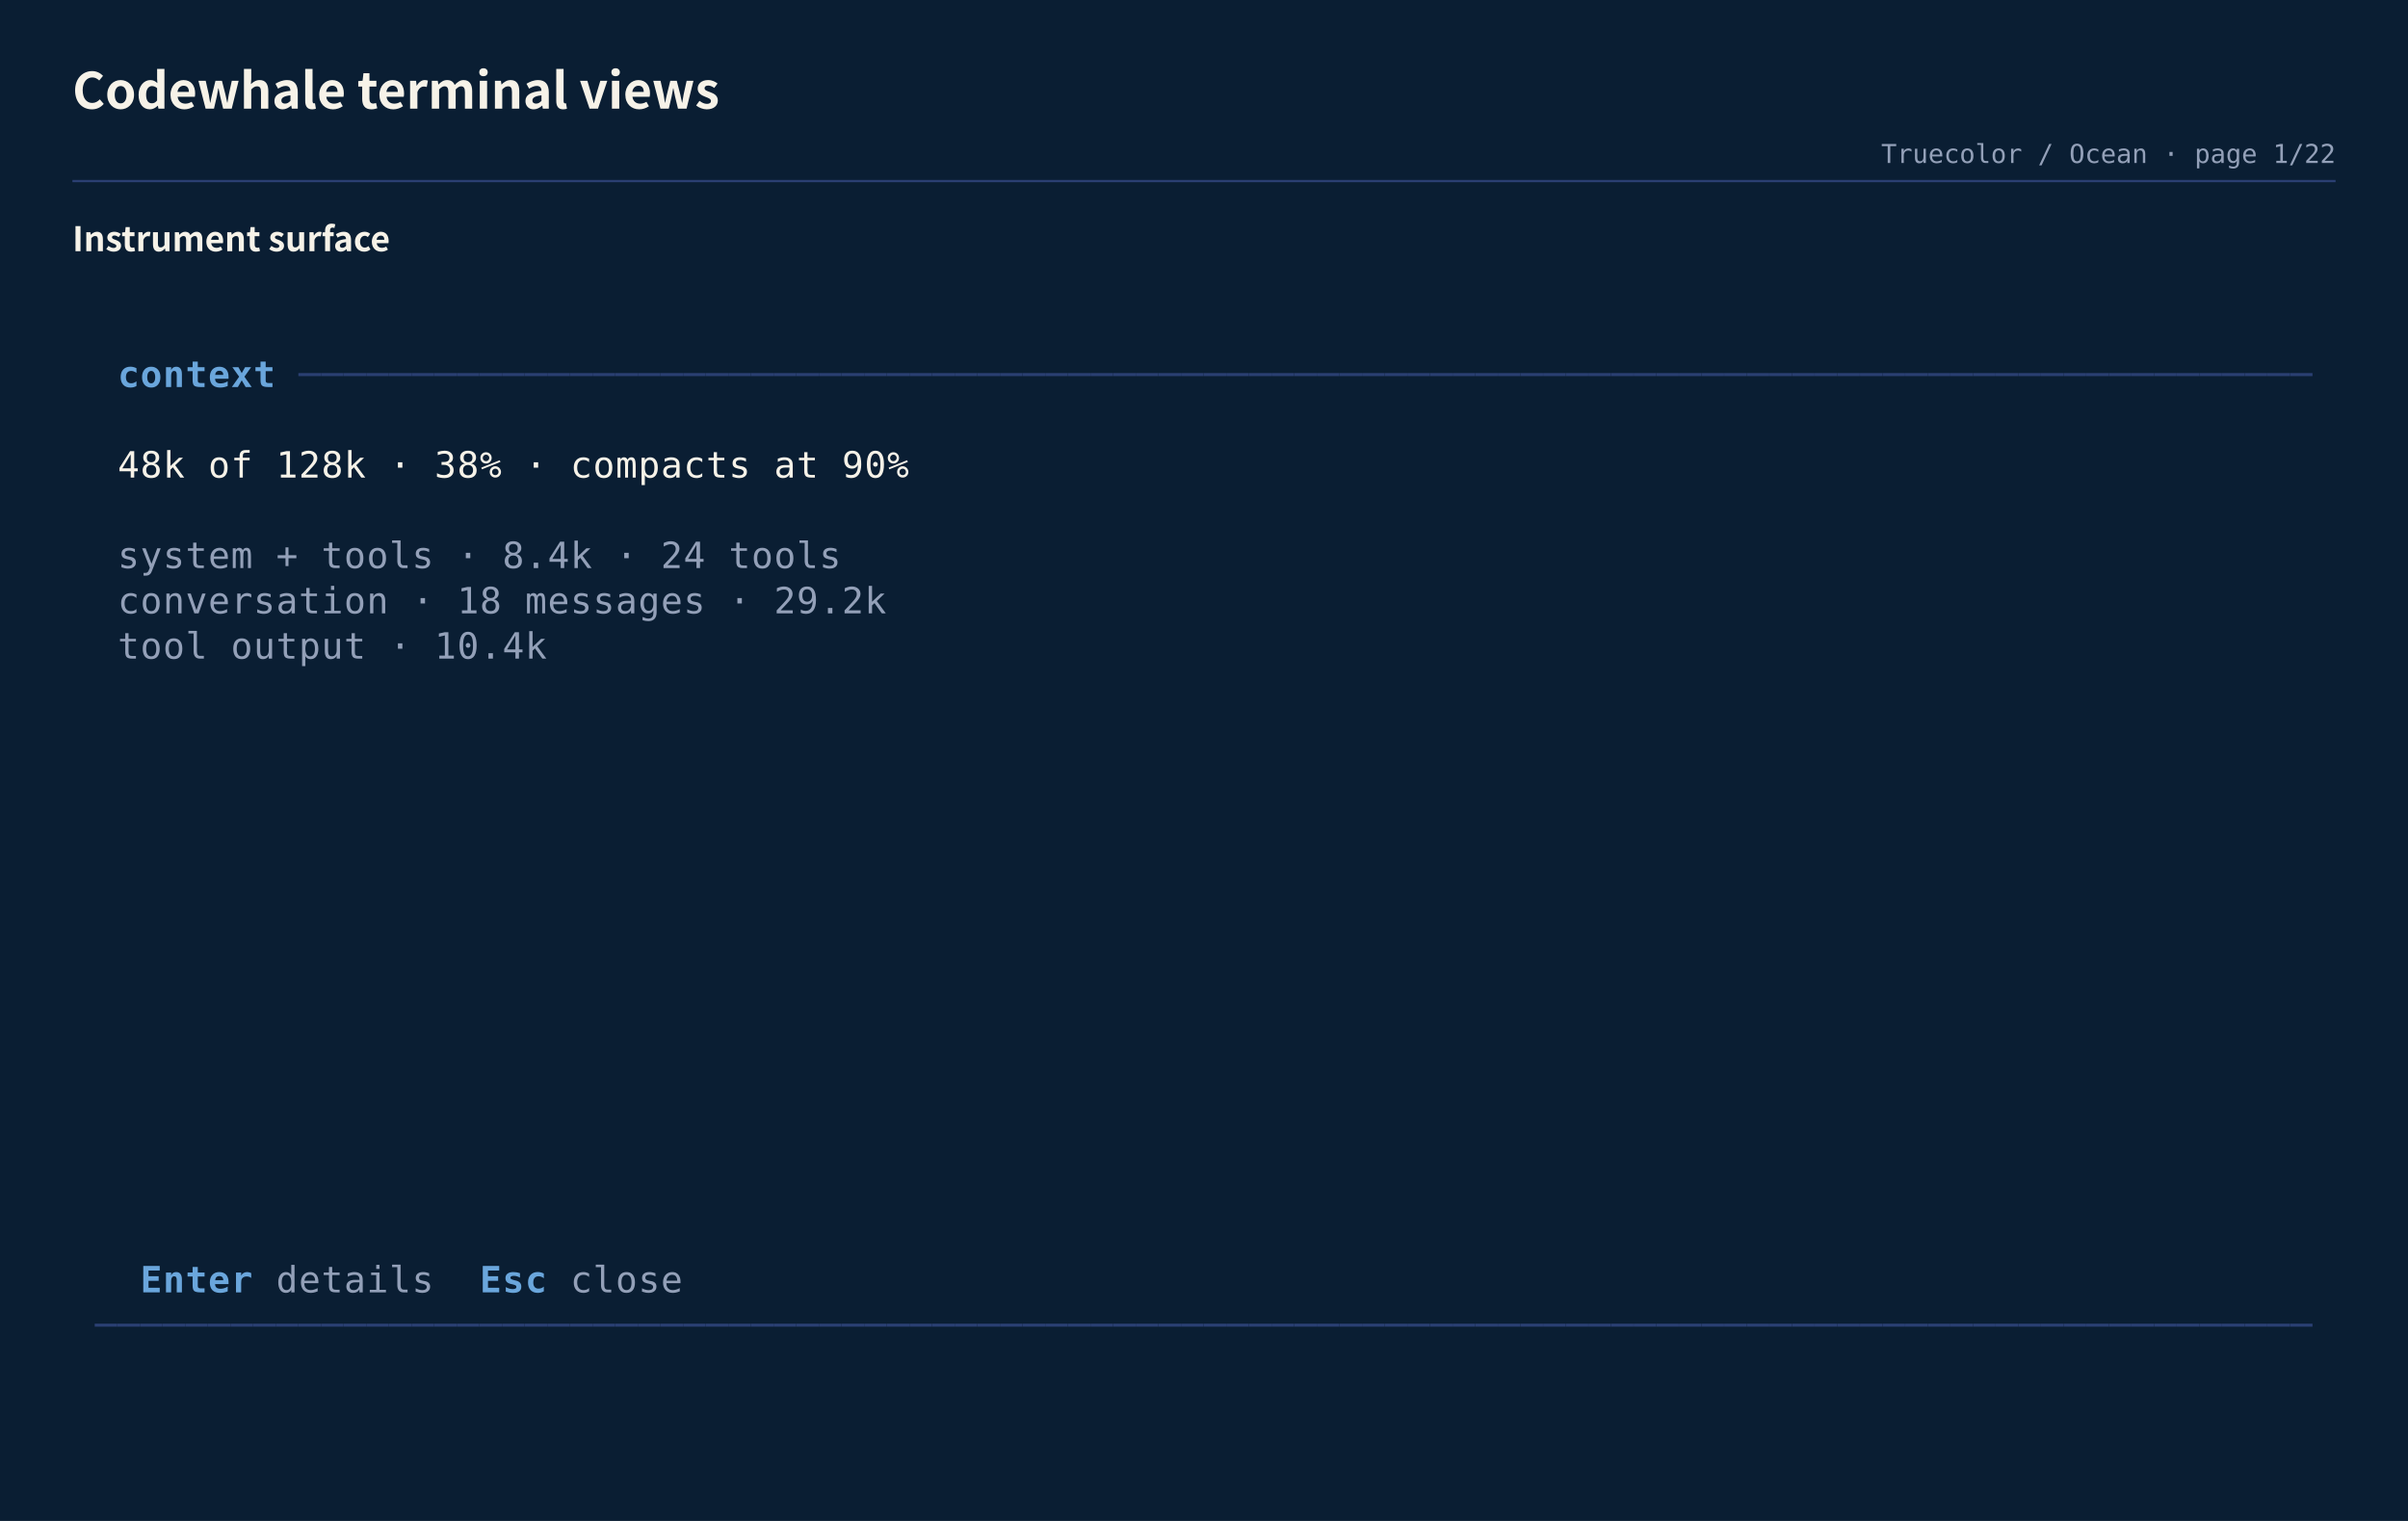
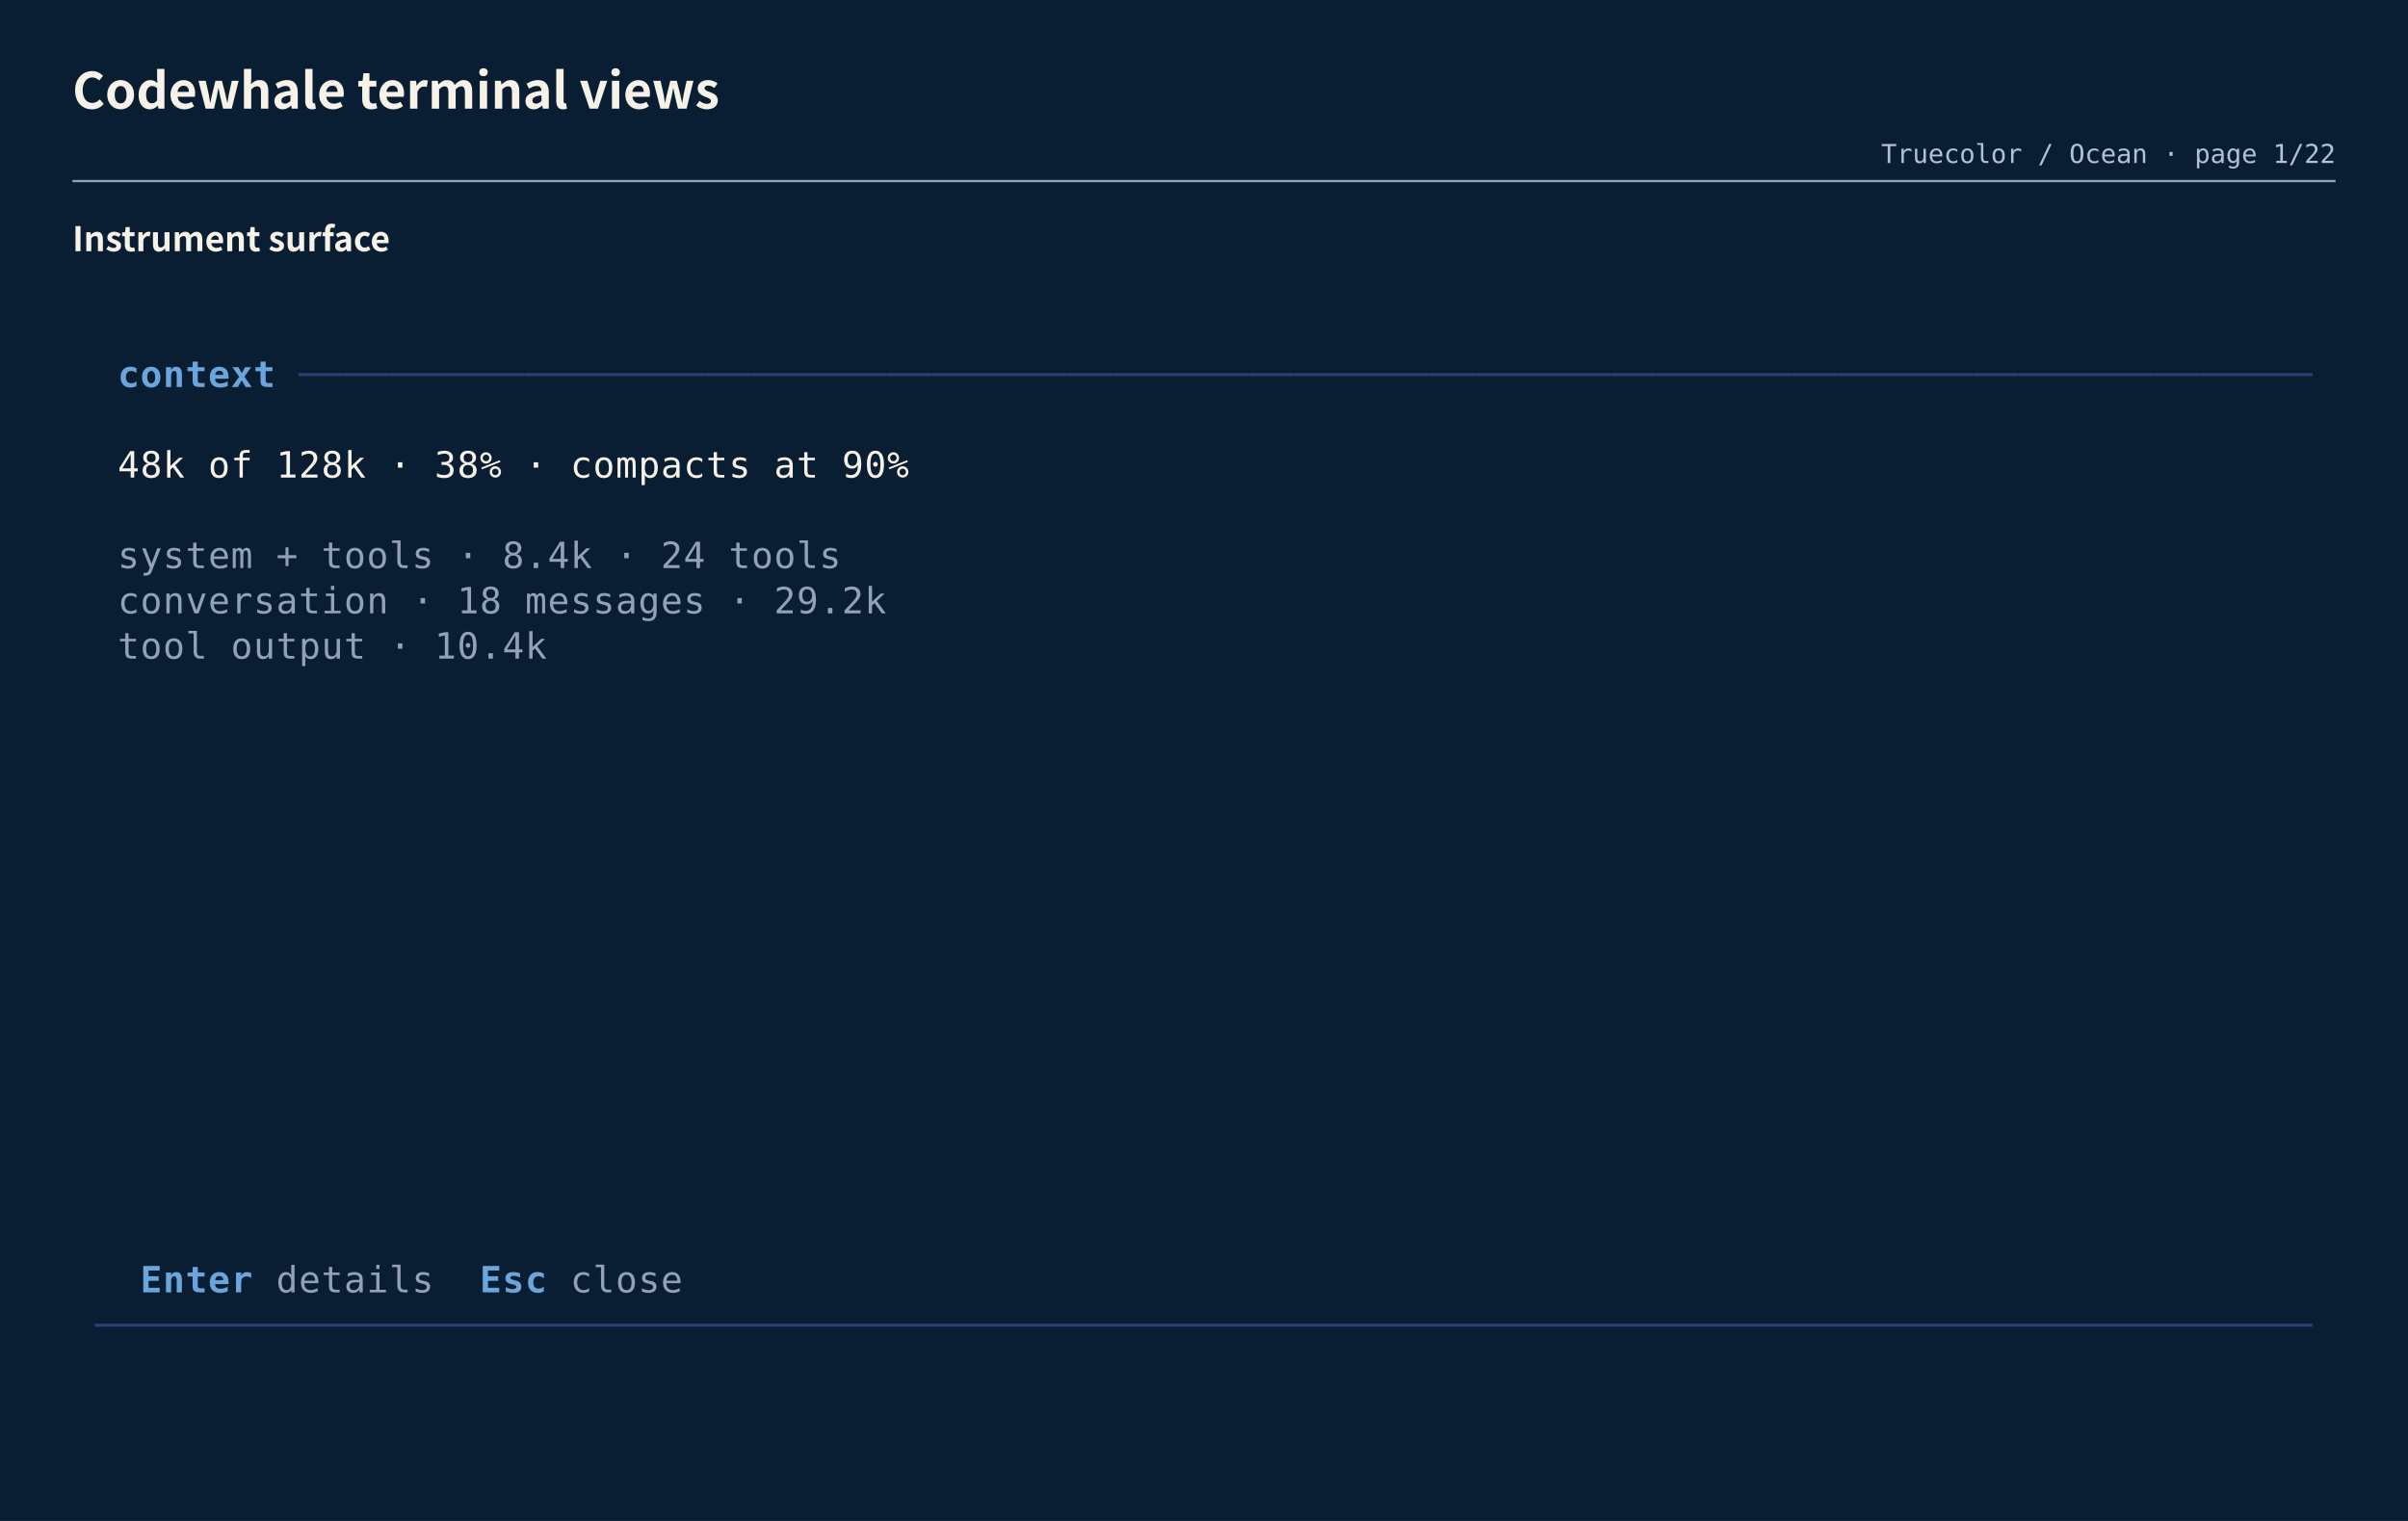
<svg xmlns="http://www.w3.org/2000/svg" width="1064" height="672" viewBox="0 0 1064 672" role="img" aria-labelledby="title desc">
  <rect width="100%" height="100%" fill="#0a1e33" />
  <text x="32" y="48" fill="#f6f2e8" font-family="'Geist Sans','PingFang SC','Hiragino Sans GB','Microsoft YaHei UI','Microsoft YaHei','Noto Sans CJK SC','Noto Sans SC','Source Han Sans SC',-apple-system,BlinkMacSystemFont,'Segoe UI',sans-serif" font-size="22" font-weight="600">Codewhale terminal views</text>
-   <text x="1032" y="72" fill="#93a0b8" font-family="'DejaVu Sans Mono','Cascadia Mono','SFMono-Regular',Consolas,'Liberation Mono',monospace" font-size="11.5" text-anchor="end">Truecolor / Ocean · page 1/22</text>
-   <path d="M32 80H1032" stroke="#2a3f72" stroke-width="1" />
+   <text x="1032" y="72" fill="#b6c0d4" font-family="'DejaVu Sans Mono','Cascadia Mono','SFMono-Regular',Consolas,'Liberation Mono',monospace" font-size="11.5" text-anchor="end">Truecolor / Ocean · page 1/22</text>
+   <path d="M32 80H1032" stroke="#93a0b8" stroke-width="1" />
  <g data-entry="instrument-surface">
    <text x="32" y="111" fill="#f6f2e8" font-family="'Geist Sans','PingFang SC','Hiragino Sans GB','Microsoft YaHei UI','Microsoft YaHei','Noto Sans CJK SC','Noto Sans SC','Source Han Sans SC',-apple-system,BlinkMacSystemFont,'Segoe UI',sans-serif" font-size="15" font-weight="600">Instrument surface</text>
    <svg width="1000" height="480" viewBox="0 0 1000 480" role="img" x="32" y="136">
      <rect width="100%" height="100%" fill="#0a1e33" />
      <g font-family="'DejaVu Sans Mono','Cascadia Mono','SFMono-Regular',Consolas,'Liberation Mono',monospace" font-size="16" xml:space="preserve">
        <text x="20" y="35" fill="#6aa6dc" textLength="10" lengthAdjust="spacingAndGlyphs" font-weight="700">c</text>
        <text x="30" y="35" fill="#6aa6dc" textLength="10" lengthAdjust="spacingAndGlyphs" font-weight="700">o</text>
        <text x="40" y="35" fill="#6aa6dc" textLength="10" lengthAdjust="spacingAndGlyphs" font-weight="700">n</text>
        <text x="50" y="35" fill="#6aa6dc" textLength="10" lengthAdjust="spacingAndGlyphs" font-weight="700">t</text>
        <text x="60" y="35" fill="#6aa6dc" textLength="10" lengthAdjust="spacingAndGlyphs" font-weight="700">e</text>
        <text x="70" y="35" fill="#6aa6dc" textLength="10" lengthAdjust="spacingAndGlyphs" font-weight="700">x</text>
        <text x="80" y="35" fill="#6aa6dc" textLength="10" lengthAdjust="spacingAndGlyphs" font-weight="700">t</text>
        <text x="100" y="35" fill="#2a3f72" textLength="10" lengthAdjust="spacingAndGlyphs">─</text>
        <text x="110" y="35" fill="#2a3f72" textLength="10" lengthAdjust="spacingAndGlyphs">─</text>
        <text x="120" y="35" fill="#2a3f72" textLength="10" lengthAdjust="spacingAndGlyphs">─</text>
        <text x="130" y="35" fill="#2a3f72" textLength="10" lengthAdjust="spacingAndGlyphs">─</text>
        <text x="140" y="35" fill="#2a3f72" textLength="10" lengthAdjust="spacingAndGlyphs">─</text>
        <text x="150" y="35" fill="#2a3f72" textLength="10" lengthAdjust="spacingAndGlyphs">─</text>
        <text x="160" y="35" fill="#2a3f72" textLength="10" lengthAdjust="spacingAndGlyphs">─</text>
        <text x="170" y="35" fill="#2a3f72" textLength="10" lengthAdjust="spacingAndGlyphs">─</text>
        <text x="180" y="35" fill="#2a3f72" textLength="10" lengthAdjust="spacingAndGlyphs">─</text>
        <text x="190" y="35" fill="#2a3f72" textLength="10" lengthAdjust="spacingAndGlyphs">─</text>
        <text x="200" y="35" fill="#2a3f72" textLength="10" lengthAdjust="spacingAndGlyphs">─</text>
        <text x="210" y="35" fill="#2a3f72" textLength="10" lengthAdjust="spacingAndGlyphs">─</text>
        <text x="220" y="35" fill="#2a3f72" textLength="10" lengthAdjust="spacingAndGlyphs">─</text>
        <text x="230" y="35" fill="#2a3f72" textLength="10" lengthAdjust="spacingAndGlyphs">─</text>
        <text x="240" y="35" fill="#2a3f72" textLength="10" lengthAdjust="spacingAndGlyphs">─</text>
        <text x="250" y="35" fill="#2a3f72" textLength="10" lengthAdjust="spacingAndGlyphs">─</text>
        <text x="260" y="35" fill="#2a3f72" textLength="10" lengthAdjust="spacingAndGlyphs">─</text>
        <text x="270" y="35" fill="#2a3f72" textLength="10" lengthAdjust="spacingAndGlyphs">─</text>
        <text x="280" y="35" fill="#2a3f72" textLength="10" lengthAdjust="spacingAndGlyphs">─</text>
        <text x="290" y="35" fill="#2a3f72" textLength="10" lengthAdjust="spacingAndGlyphs">─</text>
        <text x="300" y="35" fill="#2a3f72" textLength="10" lengthAdjust="spacingAndGlyphs">─</text>
        <text x="310" y="35" fill="#2a3f72" textLength="10" lengthAdjust="spacingAndGlyphs">─</text>
        <text x="320" y="35" fill="#2a3f72" textLength="10" lengthAdjust="spacingAndGlyphs">─</text>
        <text x="330" y="35" fill="#2a3f72" textLength="10" lengthAdjust="spacingAndGlyphs">─</text>
        <text x="340" y="35" fill="#2a3f72" textLength="10" lengthAdjust="spacingAndGlyphs">─</text>
        <text x="350" y="35" fill="#2a3f72" textLength="10" lengthAdjust="spacingAndGlyphs">─</text>
        <text x="360" y="35" fill="#2a3f72" textLength="10" lengthAdjust="spacingAndGlyphs">─</text>
        <text x="370" y="35" fill="#2a3f72" textLength="10" lengthAdjust="spacingAndGlyphs">─</text>
        <text x="380" y="35" fill="#2a3f72" textLength="10" lengthAdjust="spacingAndGlyphs">─</text>
        <text x="390" y="35" fill="#2a3f72" textLength="10" lengthAdjust="spacingAndGlyphs">─</text>
        <text x="400" y="35" fill="#2a3f72" textLength="10" lengthAdjust="spacingAndGlyphs">─</text>
        <text x="410" y="35" fill="#2a3f72" textLength="10" lengthAdjust="spacingAndGlyphs">─</text>
        <text x="420" y="35" fill="#2a3f72" textLength="10" lengthAdjust="spacingAndGlyphs">─</text>
        <text x="430" y="35" fill="#2a3f72" textLength="10" lengthAdjust="spacingAndGlyphs">─</text>
        <text x="440" y="35" fill="#2a3f72" textLength="10" lengthAdjust="spacingAndGlyphs">─</text>
        <text x="450" y="35" fill="#2a3f72" textLength="10" lengthAdjust="spacingAndGlyphs">─</text>
        <text x="460" y="35" fill="#2a3f72" textLength="10" lengthAdjust="spacingAndGlyphs">─</text>
        <text x="470" y="35" fill="#2a3f72" textLength="10" lengthAdjust="spacingAndGlyphs">─</text>
        <text x="480" y="35" fill="#2a3f72" textLength="10" lengthAdjust="spacingAndGlyphs">─</text>
        <text x="490" y="35" fill="#2a3f72" textLength="10" lengthAdjust="spacingAndGlyphs">─</text>
        <text x="500" y="35" fill="#2a3f72" textLength="10" lengthAdjust="spacingAndGlyphs">─</text>
        <text x="510" y="35" fill="#2a3f72" textLength="10" lengthAdjust="spacingAndGlyphs">─</text>
        <text x="520" y="35" fill="#2a3f72" textLength="10" lengthAdjust="spacingAndGlyphs">─</text>
        <text x="530" y="35" fill="#2a3f72" textLength="10" lengthAdjust="spacingAndGlyphs">─</text>
        <text x="540" y="35" fill="#2a3f72" textLength="10" lengthAdjust="spacingAndGlyphs">─</text>
        <text x="550" y="35" fill="#2a3f72" textLength="10" lengthAdjust="spacingAndGlyphs">─</text>
        <text x="560" y="35" fill="#2a3f72" textLength="10" lengthAdjust="spacingAndGlyphs">─</text>
        <text x="570" y="35" fill="#2a3f72" textLength="10" lengthAdjust="spacingAndGlyphs">─</text>
        <text x="580" y="35" fill="#2a3f72" textLength="10" lengthAdjust="spacingAndGlyphs">─</text>
        <text x="590" y="35" fill="#2a3f72" textLength="10" lengthAdjust="spacingAndGlyphs">─</text>
        <text x="600" y="35" fill="#2a3f72" textLength="10" lengthAdjust="spacingAndGlyphs">─</text>
        <text x="610" y="35" fill="#2a3f72" textLength="10" lengthAdjust="spacingAndGlyphs">─</text>
        <text x="620" y="35" fill="#2a3f72" textLength="10" lengthAdjust="spacingAndGlyphs">─</text>
        <text x="630" y="35" fill="#2a3f72" textLength="10" lengthAdjust="spacingAndGlyphs">─</text>
        <text x="640" y="35" fill="#2a3f72" textLength="10" lengthAdjust="spacingAndGlyphs">─</text>
        <text x="650" y="35" fill="#2a3f72" textLength="10" lengthAdjust="spacingAndGlyphs">─</text>
        <text x="660" y="35" fill="#2a3f72" textLength="10" lengthAdjust="spacingAndGlyphs">─</text>
        <text x="670" y="35" fill="#2a3f72" textLength="10" lengthAdjust="spacingAndGlyphs">─</text>
        <text x="680" y="35" fill="#2a3f72" textLength="10" lengthAdjust="spacingAndGlyphs">─</text>
        <text x="690" y="35" fill="#2a3f72" textLength="10" lengthAdjust="spacingAndGlyphs">─</text>
        <text x="700" y="35" fill="#2a3f72" textLength="10" lengthAdjust="spacingAndGlyphs">─</text>
        <text x="710" y="35" fill="#2a3f72" textLength="10" lengthAdjust="spacingAndGlyphs">─</text>
        <text x="720" y="35" fill="#2a3f72" textLength="10" lengthAdjust="spacingAndGlyphs">─</text>
        <text x="730" y="35" fill="#2a3f72" textLength="10" lengthAdjust="spacingAndGlyphs">─</text>
        <text x="740" y="35" fill="#2a3f72" textLength="10" lengthAdjust="spacingAndGlyphs">─</text>
        <text x="750" y="35" fill="#2a3f72" textLength="10" lengthAdjust="spacingAndGlyphs">─</text>
        <text x="760" y="35" fill="#2a3f72" textLength="10" lengthAdjust="spacingAndGlyphs">─</text>
        <text x="770" y="35" fill="#2a3f72" textLength="10" lengthAdjust="spacingAndGlyphs">─</text>
        <text x="780" y="35" fill="#2a3f72" textLength="10" lengthAdjust="spacingAndGlyphs">─</text>
        <text x="790" y="35" fill="#2a3f72" textLength="10" lengthAdjust="spacingAndGlyphs">─</text>
        <text x="800" y="35" fill="#2a3f72" textLength="10" lengthAdjust="spacingAndGlyphs">─</text>
        <text x="810" y="35" fill="#2a3f72" textLength="10" lengthAdjust="spacingAndGlyphs">─</text>
        <text x="820" y="35" fill="#2a3f72" textLength="10" lengthAdjust="spacingAndGlyphs">─</text>
        <text x="830" y="35" fill="#2a3f72" textLength="10" lengthAdjust="spacingAndGlyphs">─</text>
        <text x="840" y="35" fill="#2a3f72" textLength="10" lengthAdjust="spacingAndGlyphs">─</text>
        <text x="850" y="35" fill="#2a3f72" textLength="10" lengthAdjust="spacingAndGlyphs">─</text>
        <text x="860" y="35" fill="#2a3f72" textLength="10" lengthAdjust="spacingAndGlyphs">─</text>
        <text x="870" y="35" fill="#2a3f72" textLength="10" lengthAdjust="spacingAndGlyphs">─</text>
        <text x="880" y="35" fill="#2a3f72" textLength="10" lengthAdjust="spacingAndGlyphs">─</text>
        <text x="890" y="35" fill="#2a3f72" textLength="10" lengthAdjust="spacingAndGlyphs">─</text>
        <text x="900" y="35" fill="#2a3f72" textLength="10" lengthAdjust="spacingAndGlyphs">─</text>
        <text x="910" y="35" fill="#2a3f72" textLength="10" lengthAdjust="spacingAndGlyphs">─</text>
        <text x="920" y="35" fill="#2a3f72" textLength="10" lengthAdjust="spacingAndGlyphs">─</text>
        <text x="930" y="35" fill="#2a3f72" textLength="10" lengthAdjust="spacingAndGlyphs">─</text>
        <text x="940" y="35" fill="#2a3f72" textLength="10" lengthAdjust="spacingAndGlyphs">─</text>
        <text x="950" y="35" fill="#2a3f72" textLength="10" lengthAdjust="spacingAndGlyphs">─</text>
        <text x="960" y="35" fill="#2a3f72" textLength="10" lengthAdjust="spacingAndGlyphs">─</text>
        <text x="970" y="35" fill="#2a3f72" textLength="10" lengthAdjust="spacingAndGlyphs">─</text>
        <text x="980" y="35" fill="#2a3f72" textLength="10" lengthAdjust="spacingAndGlyphs">─</text>
        <text x="20" y="75" fill="#f6f2e8" textLength="10" lengthAdjust="spacingAndGlyphs">4</text>
        <text x="30" y="75" fill="#f6f2e8" textLength="10" lengthAdjust="spacingAndGlyphs">8</text>
        <text x="40" y="75" fill="#f6f2e8" textLength="10" lengthAdjust="spacingAndGlyphs">k</text>
        <text x="60" y="75" fill="#f6f2e8" textLength="10" lengthAdjust="spacingAndGlyphs">o</text>
        <text x="70" y="75" fill="#f6f2e8" textLength="10" lengthAdjust="spacingAndGlyphs">f</text>
        <text x="90" y="75" fill="#f6f2e8" textLength="10" lengthAdjust="spacingAndGlyphs">1</text>
        <text x="100" y="75" fill="#f6f2e8" textLength="10" lengthAdjust="spacingAndGlyphs">2</text>
        <text x="110" y="75" fill="#f6f2e8" textLength="10" lengthAdjust="spacingAndGlyphs">8</text>
        <text x="120" y="75" fill="#f6f2e8" textLength="10" lengthAdjust="spacingAndGlyphs">k</text>
        <text x="140" y="75" fill="#f6f2e8" textLength="10" lengthAdjust="spacingAndGlyphs">·</text>
        <text x="160" y="75" fill="#f6f2e8" textLength="10" lengthAdjust="spacingAndGlyphs">3</text>
        <text x="170" y="75" fill="#f6f2e8" textLength="10" lengthAdjust="spacingAndGlyphs">8</text>
        <text x="180" y="75" fill="#f6f2e8" textLength="10" lengthAdjust="spacingAndGlyphs">%</text>
        <text x="200" y="75" fill="#f6f2e8" textLength="10" lengthAdjust="spacingAndGlyphs">·</text>
        <text x="220" y="75" fill="#f6f2e8" textLength="10" lengthAdjust="spacingAndGlyphs">c</text>
        <text x="230" y="75" fill="#f6f2e8" textLength="10" lengthAdjust="spacingAndGlyphs">o</text>
        <text x="240" y="75" fill="#f6f2e8" textLength="10" lengthAdjust="spacingAndGlyphs">m</text>
        <text x="250" y="75" fill="#f6f2e8" textLength="10" lengthAdjust="spacingAndGlyphs">p</text>
        <text x="260" y="75" fill="#f6f2e8" textLength="10" lengthAdjust="spacingAndGlyphs">a</text>
        <text x="270" y="75" fill="#f6f2e8" textLength="10" lengthAdjust="spacingAndGlyphs">c</text>
        <text x="280" y="75" fill="#f6f2e8" textLength="10" lengthAdjust="spacingAndGlyphs">t</text>
        <text x="290" y="75" fill="#f6f2e8" textLength="10" lengthAdjust="spacingAndGlyphs">s</text>
        <text x="310" y="75" fill="#f6f2e8" textLength="10" lengthAdjust="spacingAndGlyphs">a</text>
        <text x="320" y="75" fill="#f6f2e8" textLength="10" lengthAdjust="spacingAndGlyphs">t</text>
        <text x="340" y="75" fill="#f6f2e8" textLength="10" lengthAdjust="spacingAndGlyphs">9</text>
        <text x="350" y="75" fill="#f6f2e8" textLength="10" lengthAdjust="spacingAndGlyphs">0</text>
        <text x="360" y="75" fill="#f6f2e8" textLength="10" lengthAdjust="spacingAndGlyphs">%</text>
        <text x="20" y="115" fill="#93a0b8" textLength="10" lengthAdjust="spacingAndGlyphs">s</text>
        <text x="30" y="115" fill="#93a0b8" textLength="10" lengthAdjust="spacingAndGlyphs">y</text>
        <text x="40" y="115" fill="#93a0b8" textLength="10" lengthAdjust="spacingAndGlyphs">s</text>
        <text x="50" y="115" fill="#93a0b8" textLength="10" lengthAdjust="spacingAndGlyphs">t</text>
        <text x="60" y="115" fill="#93a0b8" textLength="10" lengthAdjust="spacingAndGlyphs">e</text>
        <text x="70" y="115" fill="#93a0b8" textLength="10" lengthAdjust="spacingAndGlyphs">m</text>
        <text x="90" y="115" fill="#93a0b8" textLength="10" lengthAdjust="spacingAndGlyphs">+</text>
        <text x="110" y="115" fill="#93a0b8" textLength="10" lengthAdjust="spacingAndGlyphs">t</text>
        <text x="120" y="115" fill="#93a0b8" textLength="10" lengthAdjust="spacingAndGlyphs">o</text>
        <text x="130" y="115" fill="#93a0b8" textLength="10" lengthAdjust="spacingAndGlyphs">o</text>
        <text x="140" y="115" fill="#93a0b8" textLength="10" lengthAdjust="spacingAndGlyphs">l</text>
        <text x="150" y="115" fill="#93a0b8" textLength="10" lengthAdjust="spacingAndGlyphs">s</text>
        <text x="170" y="115" fill="#93a0b8" textLength="10" lengthAdjust="spacingAndGlyphs">·</text>
        <text x="190" y="115" fill="#93a0b8" textLength="10" lengthAdjust="spacingAndGlyphs">8</text>
        <text x="200" y="115" fill="#93a0b8" textLength="10" lengthAdjust="spacingAndGlyphs">.</text>
        <text x="210" y="115" fill="#93a0b8" textLength="10" lengthAdjust="spacingAndGlyphs">4</text>
        <text x="220" y="115" fill="#93a0b8" textLength="10" lengthAdjust="spacingAndGlyphs">k</text>
        <text x="240" y="115" fill="#93a0b8" textLength="10" lengthAdjust="spacingAndGlyphs">·</text>
        <text x="260" y="115" fill="#93a0b8" textLength="10" lengthAdjust="spacingAndGlyphs">2</text>
        <text x="270" y="115" fill="#93a0b8" textLength="10" lengthAdjust="spacingAndGlyphs">4</text>
        <text x="290" y="115" fill="#93a0b8" textLength="10" lengthAdjust="spacingAndGlyphs">t</text>
        <text x="300" y="115" fill="#93a0b8" textLength="10" lengthAdjust="spacingAndGlyphs">o</text>
        <text x="310" y="115" fill="#93a0b8" textLength="10" lengthAdjust="spacingAndGlyphs">o</text>
        <text x="320" y="115" fill="#93a0b8" textLength="10" lengthAdjust="spacingAndGlyphs">l</text>
        <text x="330" y="115" fill="#93a0b8" textLength="10" lengthAdjust="spacingAndGlyphs">s</text>
        <text x="20" y="135" fill="#93a0b8" textLength="10" lengthAdjust="spacingAndGlyphs">c</text>
        <text x="30" y="135" fill="#93a0b8" textLength="10" lengthAdjust="spacingAndGlyphs">o</text>
        <text x="40" y="135" fill="#93a0b8" textLength="10" lengthAdjust="spacingAndGlyphs">n</text>
        <text x="50" y="135" fill="#93a0b8" textLength="10" lengthAdjust="spacingAndGlyphs">v</text>
        <text x="60" y="135" fill="#93a0b8" textLength="10" lengthAdjust="spacingAndGlyphs">e</text>
        <text x="70" y="135" fill="#93a0b8" textLength="10" lengthAdjust="spacingAndGlyphs">r</text>
        <text x="80" y="135" fill="#93a0b8" textLength="10" lengthAdjust="spacingAndGlyphs">s</text>
        <text x="90" y="135" fill="#93a0b8" textLength="10" lengthAdjust="spacingAndGlyphs">a</text>
        <text x="100" y="135" fill="#93a0b8" textLength="10" lengthAdjust="spacingAndGlyphs">t</text>
        <text x="110" y="135" fill="#93a0b8" textLength="10" lengthAdjust="spacingAndGlyphs">i</text>
        <text x="120" y="135" fill="#93a0b8" textLength="10" lengthAdjust="spacingAndGlyphs">o</text>
        <text x="130" y="135" fill="#93a0b8" textLength="10" lengthAdjust="spacingAndGlyphs">n</text>
        <text x="150" y="135" fill="#93a0b8" textLength="10" lengthAdjust="spacingAndGlyphs">·</text>
        <text x="170" y="135" fill="#93a0b8" textLength="10" lengthAdjust="spacingAndGlyphs">1</text>
        <text x="180" y="135" fill="#93a0b8" textLength="10" lengthAdjust="spacingAndGlyphs">8</text>
        <text x="200" y="135" fill="#93a0b8" textLength="10" lengthAdjust="spacingAndGlyphs">m</text>
        <text x="210" y="135" fill="#93a0b8" textLength="10" lengthAdjust="spacingAndGlyphs">e</text>
        <text x="220" y="135" fill="#93a0b8" textLength="10" lengthAdjust="spacingAndGlyphs">s</text>
        <text x="230" y="135" fill="#93a0b8" textLength="10" lengthAdjust="spacingAndGlyphs">s</text>
        <text x="240" y="135" fill="#93a0b8" textLength="10" lengthAdjust="spacingAndGlyphs">a</text>
        <text x="250" y="135" fill="#93a0b8" textLength="10" lengthAdjust="spacingAndGlyphs">g</text>
        <text x="260" y="135" fill="#93a0b8" textLength="10" lengthAdjust="spacingAndGlyphs">e</text>
        <text x="270" y="135" fill="#93a0b8" textLength="10" lengthAdjust="spacingAndGlyphs">s</text>
        <text x="290" y="135" fill="#93a0b8" textLength="10" lengthAdjust="spacingAndGlyphs">·</text>
        <text x="310" y="135" fill="#93a0b8" textLength="10" lengthAdjust="spacingAndGlyphs">2</text>
        <text x="320" y="135" fill="#93a0b8" textLength="10" lengthAdjust="spacingAndGlyphs">9</text>
        <text x="330" y="135" fill="#93a0b8" textLength="10" lengthAdjust="spacingAndGlyphs">.</text>
        <text x="340" y="135" fill="#93a0b8" textLength="10" lengthAdjust="spacingAndGlyphs">2</text>
        <text x="350" y="135" fill="#93a0b8" textLength="10" lengthAdjust="spacingAndGlyphs">k</text>
        <text x="20" y="155" fill="#93a0b8" textLength="10" lengthAdjust="spacingAndGlyphs">t</text>
        <text x="30" y="155" fill="#93a0b8" textLength="10" lengthAdjust="spacingAndGlyphs">o</text>
        <text x="40" y="155" fill="#93a0b8" textLength="10" lengthAdjust="spacingAndGlyphs">o</text>
        <text x="50" y="155" fill="#93a0b8" textLength="10" lengthAdjust="spacingAndGlyphs">l</text>
        <text x="70" y="155" fill="#93a0b8" textLength="10" lengthAdjust="spacingAndGlyphs">o</text>
        <text x="80" y="155" fill="#93a0b8" textLength="10" lengthAdjust="spacingAndGlyphs">u</text>
        <text x="90" y="155" fill="#93a0b8" textLength="10" lengthAdjust="spacingAndGlyphs">t</text>
        <text x="100" y="155" fill="#93a0b8" textLength="10" lengthAdjust="spacingAndGlyphs">p</text>
        <text x="110" y="155" fill="#93a0b8" textLength="10" lengthAdjust="spacingAndGlyphs">u</text>
        <text x="120" y="155" fill="#93a0b8" textLength="10" lengthAdjust="spacingAndGlyphs">t</text>
        <text x="140" y="155" fill="#93a0b8" textLength="10" lengthAdjust="spacingAndGlyphs">·</text>
        <text x="160" y="155" fill="#93a0b8" textLength="10" lengthAdjust="spacingAndGlyphs">1</text>
        <text x="170" y="155" fill="#93a0b8" textLength="10" lengthAdjust="spacingAndGlyphs">0</text>
        <text x="180" y="155" fill="#93a0b8" textLength="10" lengthAdjust="spacingAndGlyphs">.</text>
        <text x="190" y="155" fill="#93a0b8" textLength="10" lengthAdjust="spacingAndGlyphs">4</text>
        <text x="200" y="155" fill="#93a0b8" textLength="10" lengthAdjust="spacingAndGlyphs">k</text>
        <text x="30" y="435" fill="#6aa6dc" textLength="10" lengthAdjust="spacingAndGlyphs" font-weight="700">E</text>
        <text x="40" y="435" fill="#6aa6dc" textLength="10" lengthAdjust="spacingAndGlyphs" font-weight="700">n</text>
        <text x="50" y="435" fill="#6aa6dc" textLength="10" lengthAdjust="spacingAndGlyphs" font-weight="700">t</text>
        <text x="60" y="435" fill="#6aa6dc" textLength="10" lengthAdjust="spacingAndGlyphs" font-weight="700">e</text>
        <text x="70" y="435" fill="#6aa6dc" textLength="10" lengthAdjust="spacingAndGlyphs" font-weight="700">r</text>
        <text x="90" y="435" fill="#93a0b8" textLength="10" lengthAdjust="spacingAndGlyphs">d</text>
        <text x="100" y="435" fill="#93a0b8" textLength="10" lengthAdjust="spacingAndGlyphs">e</text>
        <text x="110" y="435" fill="#93a0b8" textLength="10" lengthAdjust="spacingAndGlyphs">t</text>
        <text x="120" y="435" fill="#93a0b8" textLength="10" lengthAdjust="spacingAndGlyphs">a</text>
        <text x="130" y="435" fill="#93a0b8" textLength="10" lengthAdjust="spacingAndGlyphs">i</text>
        <text x="140" y="435" fill="#93a0b8" textLength="10" lengthAdjust="spacingAndGlyphs">l</text>
        <text x="150" y="435" fill="#93a0b8" textLength="10" lengthAdjust="spacingAndGlyphs">s</text>
        <text x="180" y="435" fill="#6aa6dc" textLength="10" lengthAdjust="spacingAndGlyphs" font-weight="700">E</text>
        <text x="190" y="435" fill="#6aa6dc" textLength="10" lengthAdjust="spacingAndGlyphs" font-weight="700">s</text>
        <text x="200" y="435" fill="#6aa6dc" textLength="10" lengthAdjust="spacingAndGlyphs" font-weight="700">c</text>
        <text x="220" y="435" fill="#93a0b8" textLength="10" lengthAdjust="spacingAndGlyphs">c</text>
        <text x="230" y="435" fill="#93a0b8" textLength="10" lengthAdjust="spacingAndGlyphs">l</text>
        <text x="240" y="435" fill="#93a0b8" textLength="10" lengthAdjust="spacingAndGlyphs">o</text>
        <text x="250" y="435" fill="#93a0b8" textLength="10" lengthAdjust="spacingAndGlyphs">s</text>
        <text x="260" y="435" fill="#93a0b8" textLength="10" lengthAdjust="spacingAndGlyphs">e</text>
        <text x="10" y="455" fill="#2a3f72" textLength="10" lengthAdjust="spacingAndGlyphs">─</text>
        <text x="20" y="455" fill="#2a3f72" textLength="10" lengthAdjust="spacingAndGlyphs">─</text>
        <text x="30" y="455" fill="#2a3f72" textLength="10" lengthAdjust="spacingAndGlyphs">─</text>
        <text x="40" y="455" fill="#2a3f72" textLength="10" lengthAdjust="spacingAndGlyphs">─</text>
        <text x="50" y="455" fill="#2a3f72" textLength="10" lengthAdjust="spacingAndGlyphs">─</text>
        <text x="60" y="455" fill="#2a3f72" textLength="10" lengthAdjust="spacingAndGlyphs">─</text>
        <text x="70" y="455" fill="#2a3f72" textLength="10" lengthAdjust="spacingAndGlyphs">─</text>
        <text x="80" y="455" fill="#2a3f72" textLength="10" lengthAdjust="spacingAndGlyphs">─</text>
        <text x="90" y="455" fill="#2a3f72" textLength="10" lengthAdjust="spacingAndGlyphs">─</text>
        <text x="100" y="455" fill="#2a3f72" textLength="10" lengthAdjust="spacingAndGlyphs">─</text>
        <text x="110" y="455" fill="#2a3f72" textLength="10" lengthAdjust="spacingAndGlyphs">─</text>
        <text x="120" y="455" fill="#2a3f72" textLength="10" lengthAdjust="spacingAndGlyphs">─</text>
        <text x="130" y="455" fill="#2a3f72" textLength="10" lengthAdjust="spacingAndGlyphs">─</text>
        <text x="140" y="455" fill="#2a3f72" textLength="10" lengthAdjust="spacingAndGlyphs">─</text>
        <text x="150" y="455" fill="#2a3f72" textLength="10" lengthAdjust="spacingAndGlyphs">─</text>
        <text x="160" y="455" fill="#2a3f72" textLength="10" lengthAdjust="spacingAndGlyphs">─</text>
        <text x="170" y="455" fill="#2a3f72" textLength="10" lengthAdjust="spacingAndGlyphs">─</text>
        <text x="180" y="455" fill="#2a3f72" textLength="10" lengthAdjust="spacingAndGlyphs">─</text>
        <text x="190" y="455" fill="#2a3f72" textLength="10" lengthAdjust="spacingAndGlyphs">─</text>
        <text x="200" y="455" fill="#2a3f72" textLength="10" lengthAdjust="spacingAndGlyphs">─</text>
        <text x="210" y="455" fill="#2a3f72" textLength="10" lengthAdjust="spacingAndGlyphs">─</text>
        <text x="220" y="455" fill="#2a3f72" textLength="10" lengthAdjust="spacingAndGlyphs">─</text>
        <text x="230" y="455" fill="#2a3f72" textLength="10" lengthAdjust="spacingAndGlyphs">─</text>
        <text x="240" y="455" fill="#2a3f72" textLength="10" lengthAdjust="spacingAndGlyphs">─</text>
        <text x="250" y="455" fill="#2a3f72" textLength="10" lengthAdjust="spacingAndGlyphs">─</text>
        <text x="260" y="455" fill="#2a3f72" textLength="10" lengthAdjust="spacingAndGlyphs">─</text>
        <text x="270" y="455" fill="#2a3f72" textLength="10" lengthAdjust="spacingAndGlyphs">─</text>
        <text x="280" y="455" fill="#2a3f72" textLength="10" lengthAdjust="spacingAndGlyphs">─</text>
        <text x="290" y="455" fill="#2a3f72" textLength="10" lengthAdjust="spacingAndGlyphs">─</text>
        <text x="300" y="455" fill="#2a3f72" textLength="10" lengthAdjust="spacingAndGlyphs">─</text>
        <text x="310" y="455" fill="#2a3f72" textLength="10" lengthAdjust="spacingAndGlyphs">─</text>
        <text x="320" y="455" fill="#2a3f72" textLength="10" lengthAdjust="spacingAndGlyphs">─</text>
        <text x="330" y="455" fill="#2a3f72" textLength="10" lengthAdjust="spacingAndGlyphs">─</text>
        <text x="340" y="455" fill="#2a3f72" textLength="10" lengthAdjust="spacingAndGlyphs">─</text>
        <text x="350" y="455" fill="#2a3f72" textLength="10" lengthAdjust="spacingAndGlyphs">─</text>
        <text x="360" y="455" fill="#2a3f72" textLength="10" lengthAdjust="spacingAndGlyphs">─</text>
        <text x="370" y="455" fill="#2a3f72" textLength="10" lengthAdjust="spacingAndGlyphs">─</text>
        <text x="380" y="455" fill="#2a3f72" textLength="10" lengthAdjust="spacingAndGlyphs">─</text>
        <text x="390" y="455" fill="#2a3f72" textLength="10" lengthAdjust="spacingAndGlyphs">─</text>
        <text x="400" y="455" fill="#2a3f72" textLength="10" lengthAdjust="spacingAndGlyphs">─</text>
        <text x="410" y="455" fill="#2a3f72" textLength="10" lengthAdjust="spacingAndGlyphs">─</text>
        <text x="420" y="455" fill="#2a3f72" textLength="10" lengthAdjust="spacingAndGlyphs">─</text>
        <text x="430" y="455" fill="#2a3f72" textLength="10" lengthAdjust="spacingAndGlyphs">─</text>
        <text x="440" y="455" fill="#2a3f72" textLength="10" lengthAdjust="spacingAndGlyphs">─</text>
        <text x="450" y="455" fill="#2a3f72" textLength="10" lengthAdjust="spacingAndGlyphs">─</text>
        <text x="460" y="455" fill="#2a3f72" textLength="10" lengthAdjust="spacingAndGlyphs">─</text>
        <text x="470" y="455" fill="#2a3f72" textLength="10" lengthAdjust="spacingAndGlyphs">─</text>
        <text x="480" y="455" fill="#2a3f72" textLength="10" lengthAdjust="spacingAndGlyphs">─</text>
        <text x="490" y="455" fill="#2a3f72" textLength="10" lengthAdjust="spacingAndGlyphs">─</text>
        <text x="500" y="455" fill="#2a3f72" textLength="10" lengthAdjust="spacingAndGlyphs">─</text>
        <text x="510" y="455" fill="#2a3f72" textLength="10" lengthAdjust="spacingAndGlyphs">─</text>
        <text x="520" y="455" fill="#2a3f72" textLength="10" lengthAdjust="spacingAndGlyphs">─</text>
        <text x="530" y="455" fill="#2a3f72" textLength="10" lengthAdjust="spacingAndGlyphs">─</text>
        <text x="540" y="455" fill="#2a3f72" textLength="10" lengthAdjust="spacingAndGlyphs">─</text>
        <text x="550" y="455" fill="#2a3f72" textLength="10" lengthAdjust="spacingAndGlyphs">─</text>
        <text x="560" y="455" fill="#2a3f72" textLength="10" lengthAdjust="spacingAndGlyphs">─</text>
        <text x="570" y="455" fill="#2a3f72" textLength="10" lengthAdjust="spacingAndGlyphs">─</text>
        <text x="580" y="455" fill="#2a3f72" textLength="10" lengthAdjust="spacingAndGlyphs">─</text>
        <text x="590" y="455" fill="#2a3f72" textLength="10" lengthAdjust="spacingAndGlyphs">─</text>
        <text x="600" y="455" fill="#2a3f72" textLength="10" lengthAdjust="spacingAndGlyphs">─</text>
        <text x="610" y="455" fill="#2a3f72" textLength="10" lengthAdjust="spacingAndGlyphs">─</text>
        <text x="620" y="455" fill="#2a3f72" textLength="10" lengthAdjust="spacingAndGlyphs">─</text>
        <text x="630" y="455" fill="#2a3f72" textLength="10" lengthAdjust="spacingAndGlyphs">─</text>
        <text x="640" y="455" fill="#2a3f72" textLength="10" lengthAdjust="spacingAndGlyphs">─</text>
        <text x="650" y="455" fill="#2a3f72" textLength="10" lengthAdjust="spacingAndGlyphs">─</text>
        <text x="660" y="455" fill="#2a3f72" textLength="10" lengthAdjust="spacingAndGlyphs">─</text>
        <text x="670" y="455" fill="#2a3f72" textLength="10" lengthAdjust="spacingAndGlyphs">─</text>
        <text x="680" y="455" fill="#2a3f72" textLength="10" lengthAdjust="spacingAndGlyphs">─</text>
        <text x="690" y="455" fill="#2a3f72" textLength="10" lengthAdjust="spacingAndGlyphs">─</text>
        <text x="700" y="455" fill="#2a3f72" textLength="10" lengthAdjust="spacingAndGlyphs">─</text>
        <text x="710" y="455" fill="#2a3f72" textLength="10" lengthAdjust="spacingAndGlyphs">─</text>
        <text x="720" y="455" fill="#2a3f72" textLength="10" lengthAdjust="spacingAndGlyphs">─</text>
        <text x="730" y="455" fill="#2a3f72" textLength="10" lengthAdjust="spacingAndGlyphs">─</text>
        <text x="740" y="455" fill="#2a3f72" textLength="10" lengthAdjust="spacingAndGlyphs">─</text>
        <text x="750" y="455" fill="#2a3f72" textLength="10" lengthAdjust="spacingAndGlyphs">─</text>
        <text x="760" y="455" fill="#2a3f72" textLength="10" lengthAdjust="spacingAndGlyphs">─</text>
        <text x="770" y="455" fill="#2a3f72" textLength="10" lengthAdjust="spacingAndGlyphs">─</text>
        <text x="780" y="455" fill="#2a3f72" textLength="10" lengthAdjust="spacingAndGlyphs">─</text>
        <text x="790" y="455" fill="#2a3f72" textLength="10" lengthAdjust="spacingAndGlyphs">─</text>
        <text x="800" y="455" fill="#2a3f72" textLength="10" lengthAdjust="spacingAndGlyphs">─</text>
        <text x="810" y="455" fill="#2a3f72" textLength="10" lengthAdjust="spacingAndGlyphs">─</text>
        <text x="820" y="455" fill="#2a3f72" textLength="10" lengthAdjust="spacingAndGlyphs">─</text>
        <text x="830" y="455" fill="#2a3f72" textLength="10" lengthAdjust="spacingAndGlyphs">─</text>
        <text x="840" y="455" fill="#2a3f72" textLength="10" lengthAdjust="spacingAndGlyphs">─</text>
        <text x="850" y="455" fill="#2a3f72" textLength="10" lengthAdjust="spacingAndGlyphs">─</text>
        <text x="860" y="455" fill="#2a3f72" textLength="10" lengthAdjust="spacingAndGlyphs">─</text>
        <text x="870" y="455" fill="#2a3f72" textLength="10" lengthAdjust="spacingAndGlyphs">─</text>
        <text x="880" y="455" fill="#2a3f72" textLength="10" lengthAdjust="spacingAndGlyphs">─</text>
        <text x="890" y="455" fill="#2a3f72" textLength="10" lengthAdjust="spacingAndGlyphs">─</text>
        <text x="900" y="455" fill="#2a3f72" textLength="10" lengthAdjust="spacingAndGlyphs">─</text>
        <text x="910" y="455" fill="#2a3f72" textLength="10" lengthAdjust="spacingAndGlyphs">─</text>
        <text x="920" y="455" fill="#2a3f72" textLength="10" lengthAdjust="spacingAndGlyphs">─</text>
        <text x="930" y="455" fill="#2a3f72" textLength="10" lengthAdjust="spacingAndGlyphs">─</text>
        <text x="940" y="455" fill="#2a3f72" textLength="10" lengthAdjust="spacingAndGlyphs">─</text>
        <text x="950" y="455" fill="#2a3f72" textLength="10" lengthAdjust="spacingAndGlyphs">─</text>
        <text x="960" y="455" fill="#2a3f72" textLength="10" lengthAdjust="spacingAndGlyphs">─</text>
        <text x="970" y="455" fill="#2a3f72" textLength="10" lengthAdjust="spacingAndGlyphs">─</text>
        <text x="980" y="455" fill="#2a3f72" textLength="10" lengthAdjust="spacingAndGlyphs">─</text>
      </g>
    </svg>
  </g>
</svg>
